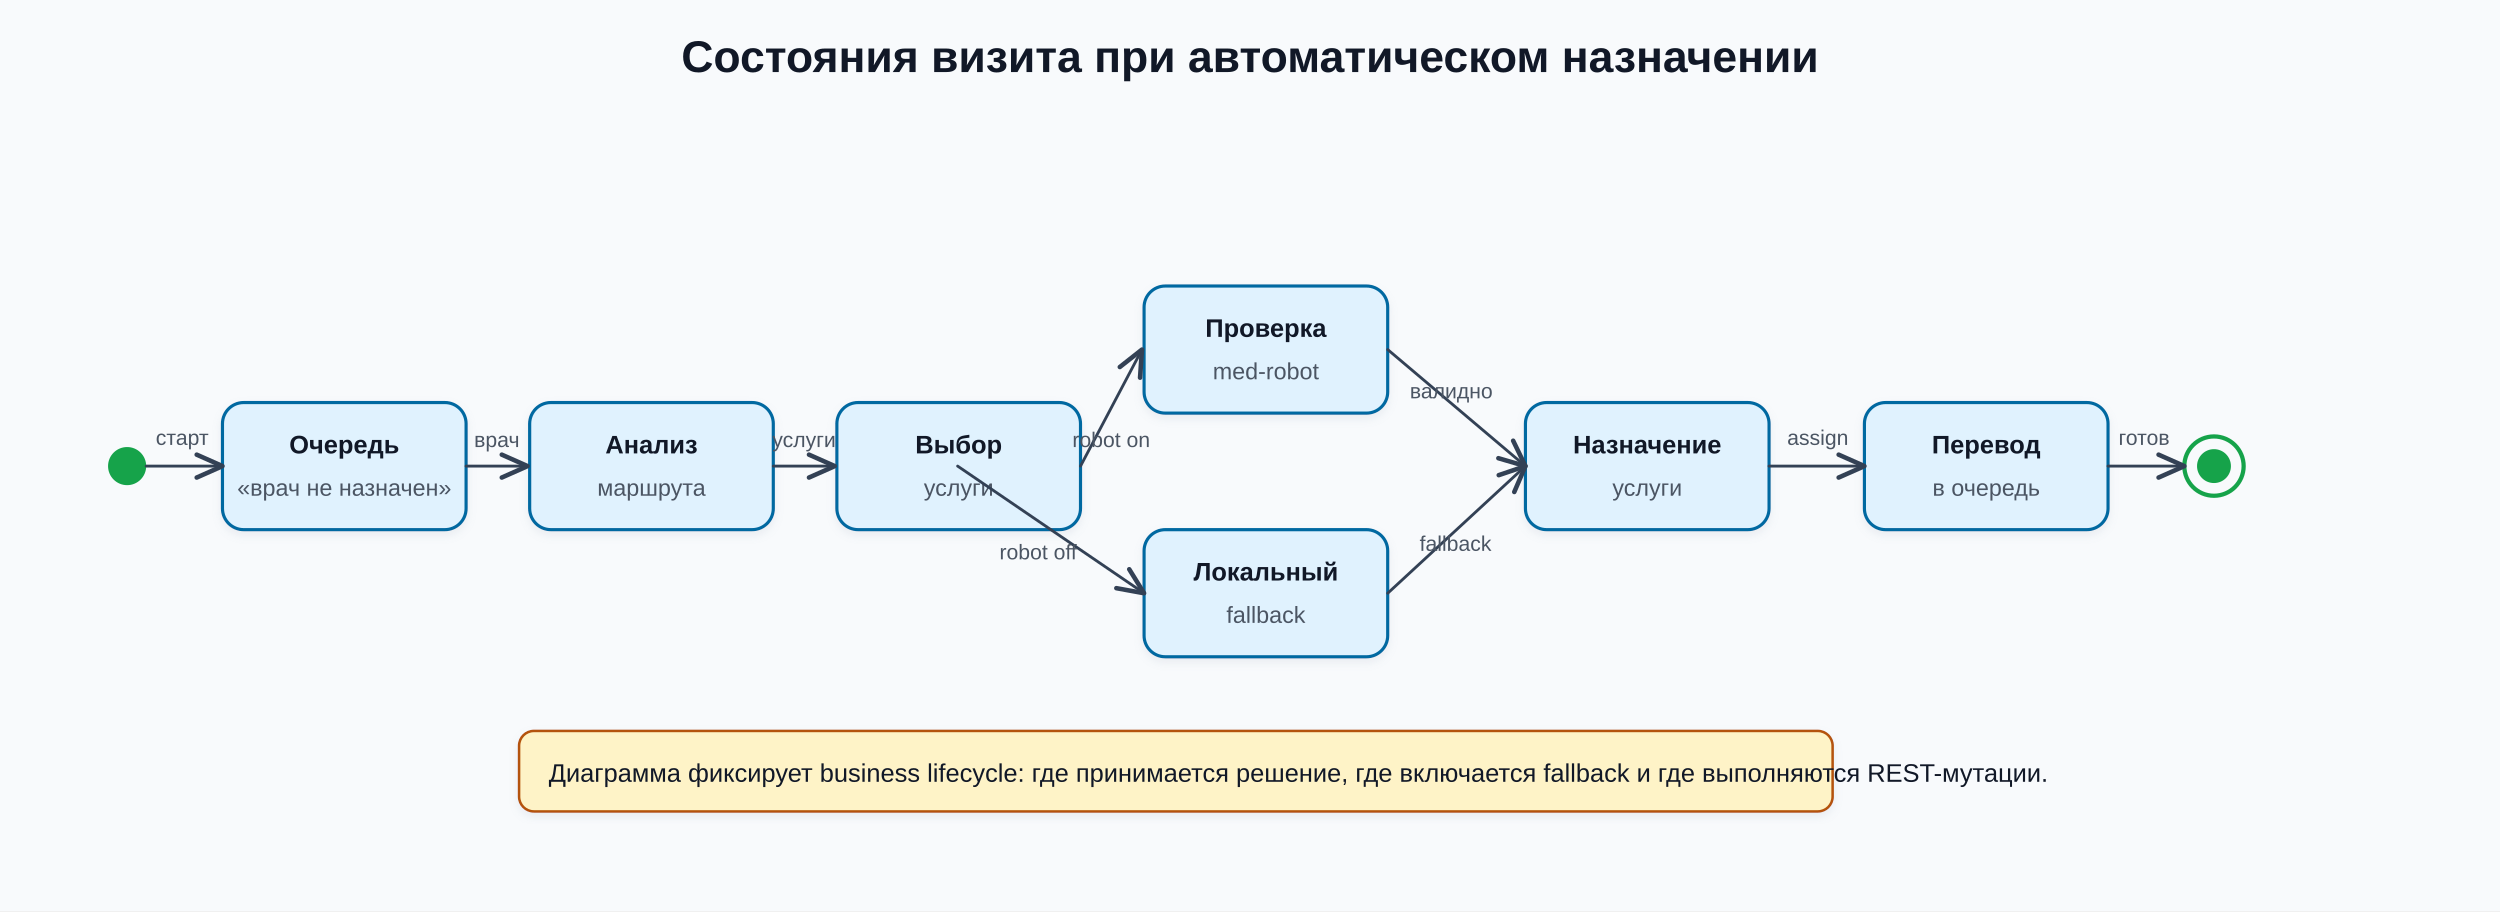
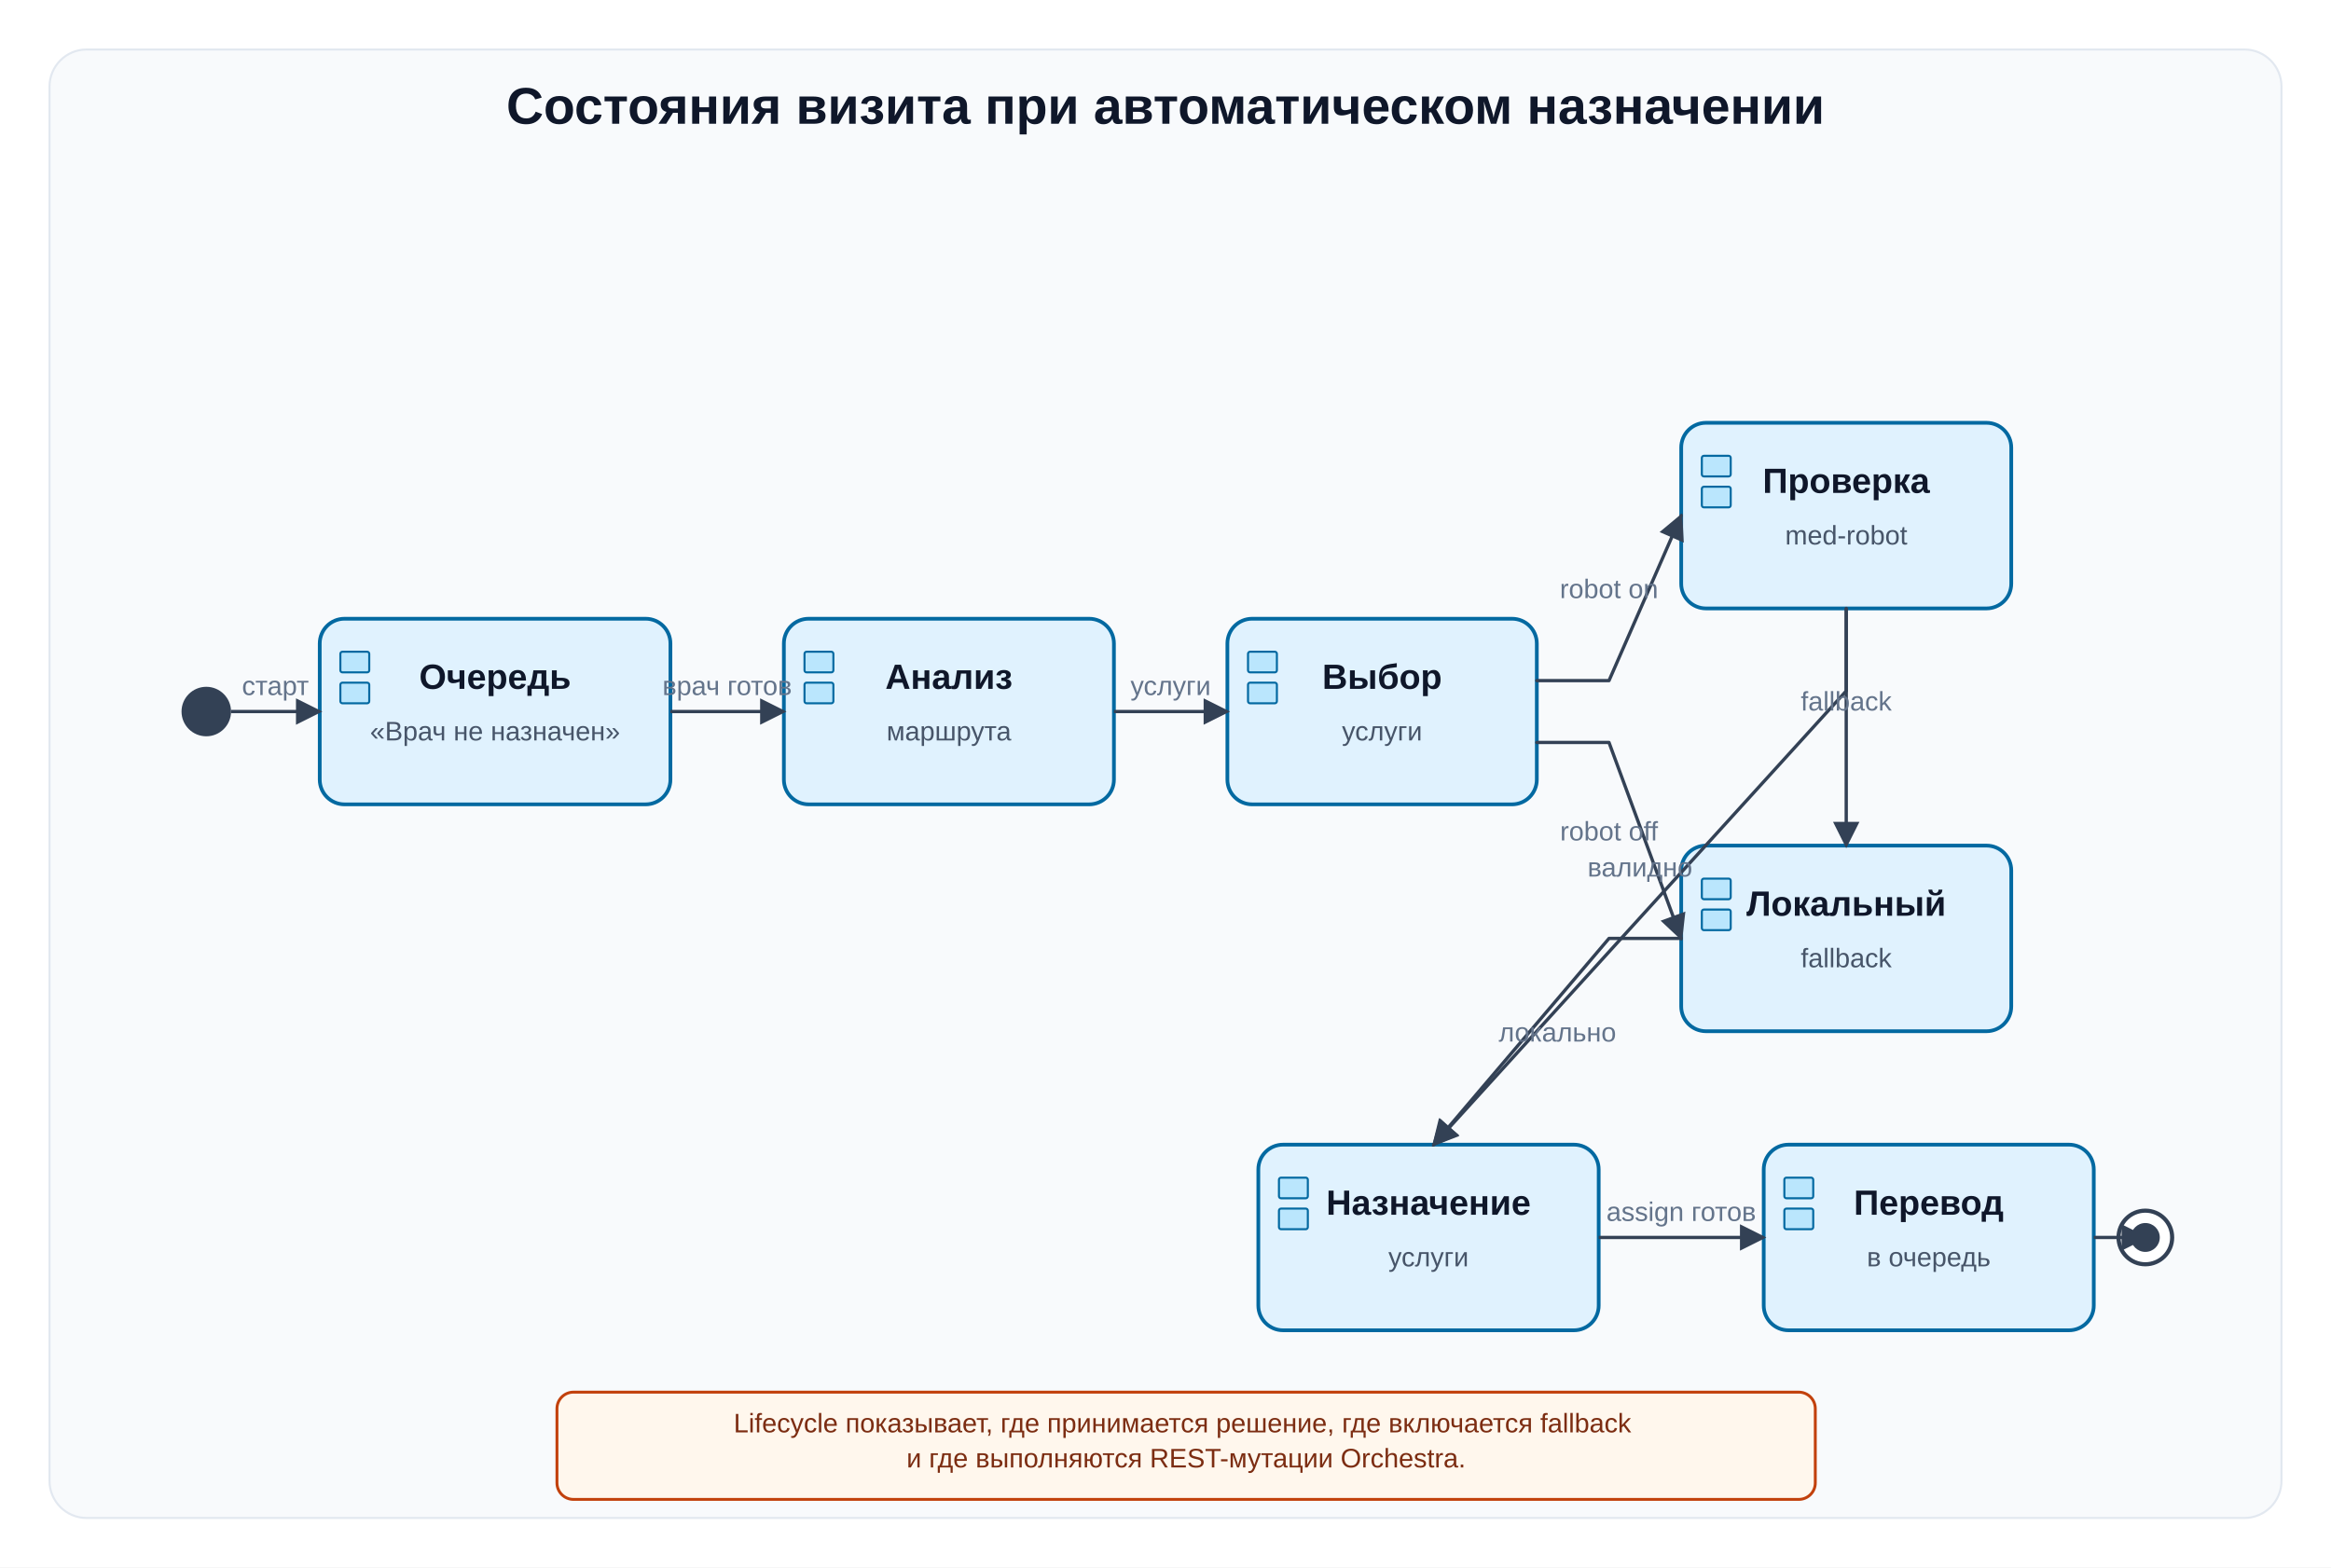
- <svg xmlns="http://www.w3.org/2000/svg" width="1180" height="430" viewBox="0 0 1180 430">
+ <svg xmlns="http://www.w3.org/2000/svg" width="1130" height="760" viewBox="0 0 1130 760" role="img" aria-label="Состояния визита при автоматическом назначении">
  <defs>
-     <marker id="arrow" markerWidth="12" markerHeight="10" refX="10" refY="5" orient="auto" markerUnits="strokeWidth">
-       <path d="M 1 1 L 10 5 L 1 9" fill="none" stroke="#334155" stroke-width="1.6" stroke-linecap="round" stroke-linejoin="round" />
+     <marker id="arrow" viewBox="0 0 10 10" refX="9" refY="5" markerWidth="8" markerHeight="8" orient="auto-start-reverse">
+       <path d="M 0 0 L 10 5 L 0 10 z" fill="#334155" />
    </marker>
-     <marker id="triangle" markerWidth="14" markerHeight="12" refX="12" refY="6" orient="auto" markerUnits="strokeWidth">
-       <path d="M 1 6 L 12 1 L 12 11 Z" fill="#F8FAFC" stroke="#334155" stroke-width="1.5" />
+     <marker id="arrow-dashed" viewBox="0 0 10 10" refX="9" refY="5" markerWidth="8" markerHeight="8" orient="auto-start-reverse">
+       <path d="M 0 0 L 10 5 L 0 10 z" fill="#64748B" />
    </marker>
-     <marker id="green-dot" markerWidth="10" markerHeight="10" refX="5" refY="5" orient="auto">
-       <circle cx="5" cy="5" r="4" fill="#16A34A" />
-     </marker>
-     <filter id="card-shadow" x="-15%" y="-15%" width="130%" height="130%">
-       <feDropShadow dx="0" dy="2" stdDeviation="2" flood-color="#94A3B8" flood-opacity="0.16" />
-     </filter>
  </defs>
-   <rect x="0" y="0" width="1180" height="430" fill="#F8FAFC" />
-   <text x="590.0" y="34" text-anchor="middle" font-family="Segoe UI, Arial, sans-serif" font-size="21" font-weight="700" fill="#111827">Состояния визита при автоматическом назначении</text>
-   <circle cx="60" cy="220" r="9" fill="#16A34A" />
-   <rect x="105" y="190" width="115" height="60" rx="10" ry="10" fill="#E0F2FE" stroke="#0369A1" stroke-width="1.5" filter="url(#card-shadow)" />
-   <text x="162.5" y="214" text-anchor="middle" font-family="Segoe UI, Arial, sans-serif" font-size="12" font-weight="700" fill="#111827" style="">
-     <tspan x="162.5" dy="0">Очередь</tspan>
+   <rect x="0.0" y="0.0" width="1130.0" height="760.0" rx="0.0" fill="#FFFFFF" stroke="none" stroke-width="1" />
+   <rect x="24.0" y="24.0" width="1082.0" height="712.0" rx="18.0" fill="#F8FAFC" stroke="#E2E8F0" stroke-width="1" />
+   <text x="565.0" y="60.0" text-anchor="middle" font-family="Segoe UI, Arial, sans-serif" font-size="25" font-weight="700" fill="#0F172A">Состояния визита при автоматическом назначении</text>
+   <circle cx="100" cy="345" r="12" fill="#334155" />
+   <rect x="155.0" y="300.0" width="170.0" height="90.0" rx="12.0" fill="#E0F2FE" stroke="#0369A1" stroke-width="1.8" />
+   <rect x="165.0" y="316.0" width="14.0" height="10.0" rx="1.0" fill="#BAE6FD" stroke="#0369A1" stroke-width="1" />
+   <rect x="165.0" y="331.0" width="14.0" height="10.0" rx="1.0" fill="#BAE6FD" stroke="#0369A1" stroke-width="1" />
+   <text x="240.0" y="334.0" text-anchor="middle" font-family="Segoe UI, Arial, sans-serif" font-size="17" font-weight="700" fill="#0F172A">
+     <tspan x="240.0" dy="0">Очередь</tspan>
  </text>
-   <text x="162.5" y="234" text-anchor="middle" font-family="Segoe UI, Arial, sans-serif" font-size="11" font-weight="400" fill="#4B5563" style="">
-     <tspan x="162.5" dy="0">«врач не назначен»</tspan>
+   <text x="240.0" y="359.0" text-anchor="middle" font-family="Segoe UI, Arial, sans-serif" font-size="13" font-weight="400" fill="#475569">
+     <tspan x="240.0" dy="0">«Врач не назначен»</tspan>
  </text>
-   <rect x="250" y="190" width="115" height="60" rx="10" ry="10" fill="#E0F2FE" stroke="#0369A1" stroke-width="1.5" filter="url(#card-shadow)" />
-   <text x="307.5" y="214" text-anchor="middle" font-family="Segoe UI, Arial, sans-serif" font-size="12" font-weight="700" fill="#111827" style="">
-     <tspan x="307.5" dy="0">Анализ</tspan>
+   <rect x="380.0" y="300.0" width="160.0" height="90.0" rx="12.0" fill="#E0F2FE" stroke="#0369A1" stroke-width="1.8" />
+   <rect x="390.0" y="316.0" width="14.0" height="10.0" rx="1.0" fill="#BAE6FD" stroke="#0369A1" stroke-width="1" />
+   <rect x="390.0" y="331.0" width="14.0" height="10.0" rx="1.0" fill="#BAE6FD" stroke="#0369A1" stroke-width="1" />
+   <text x="460.0" y="334.0" text-anchor="middle" font-family="Segoe UI, Arial, sans-serif" font-size="17" font-weight="700" fill="#0F172A">
+     <tspan x="460.0" dy="0">Анализ</tspan>
  </text>
-   <text x="307.5" y="234" text-anchor="middle" font-family="Segoe UI, Arial, sans-serif" font-size="11" font-weight="400" fill="#4B5563" style="">
-     <tspan x="307.5" dy="0">маршрута</tspan>
+   <text x="460.0" y="359.0" text-anchor="middle" font-family="Segoe UI, Arial, sans-serif" font-size="13" font-weight="400" fill="#475569">
+     <tspan x="460.0" dy="0">маршрута</tspan>
  </text>
-   <rect x="395" y="190" width="115" height="60" rx="10" ry="10" fill="#E0F2FE" stroke="#0369A1" stroke-width="1.5" filter="url(#card-shadow)" />
-   <text x="452.5" y="214" text-anchor="middle" font-family="Segoe UI, Arial, sans-serif" font-size="12" font-weight="700" fill="#111827" style="">
-     <tspan x="452.5" dy="0">Выбор</tspan>
+   <rect x="595.0" y="300.0" width="150.0" height="90.0" rx="12.0" fill="#E0F2FE" stroke="#0369A1" stroke-width="1.8" />
+   <rect x="605.0" y="316.0" width="14.0" height="10.0" rx="1.0" fill="#BAE6FD" stroke="#0369A1" stroke-width="1" />
+   <rect x="605.0" y="331.0" width="14.0" height="10.0" rx="1.0" fill="#BAE6FD" stroke="#0369A1" stroke-width="1" />
+   <text x="670.0" y="334.0" text-anchor="middle" font-family="Segoe UI, Arial, sans-serif" font-size="17" font-weight="700" fill="#0F172A">
+     <tspan x="670.0" dy="0">Выбор</tspan>
  </text>
-   <text x="452.5" y="234" text-anchor="middle" font-family="Segoe UI, Arial, sans-serif" font-size="11" font-weight="400" fill="#4B5563" style="">
-     <tspan x="452.5" dy="0">услуги</tspan>
+   <text x="670.0" y="359.0" text-anchor="middle" font-family="Segoe UI, Arial, sans-serif" font-size="13" font-weight="400" fill="#475569">
+     <tspan x="670.0" dy="0">услуги</tspan>
  </text>
-   <rect x="540" y="135" width="115" height="60" rx="10" ry="10" fill="#E0F2FE" stroke="#0369A1" stroke-width="1.5" filter="url(#card-shadow)" />
-   <text x="597.5" y="159" text-anchor="middle" font-family="Segoe UI, Arial, sans-serif" font-size="12" font-weight="700" fill="#111827" style="">
-     <tspan x="597.5" dy="0">Проверка</tspan>
+   <rect x="815.0" y="205.0" width="160.0" height="90.0" rx="12.0" fill="#E0F2FE" stroke="#0369A1" stroke-width="1.8" />
+   <rect x="825.0" y="221.0" width="14.0" height="10.0" rx="1.0" fill="#BAE6FD" stroke="#0369A1" stroke-width="1" />
+   <rect x="825.0" y="236.0" width="14.0" height="10.0" rx="1.0" fill="#BAE6FD" stroke="#0369A1" stroke-width="1" />
+   <text x="895.0" y="239.0" text-anchor="middle" font-family="Segoe UI, Arial, sans-serif" font-size="17" font-weight="700" fill="#0F172A">
+     <tspan x="895.0" dy="0">Проверка</tspan>
  </text>
-   <text x="597.5" y="179" text-anchor="middle" font-family="Segoe UI, Arial, sans-serif" font-size="11" font-weight="400" fill="#4B5563" style="">
-     <tspan x="597.5" dy="0">med-robot</tspan>
+   <text x="895.0" y="264.0" text-anchor="middle" font-family="Segoe UI, Arial, sans-serif" font-size="13" font-weight="400" fill="#475569">
+     <tspan x="895.0" dy="0">med-robot</tspan>
  </text>
-   <rect x="540" y="250" width="115" height="60" rx="10" ry="10" fill="#E0F2FE" stroke="#0369A1" stroke-width="1.5" filter="url(#card-shadow)" />
-   <text x="597.5" y="274" text-anchor="middle" font-family="Segoe UI, Arial, sans-serif" font-size="12" font-weight="700" fill="#111827" style="">
-     <tspan x="597.5" dy="0">Локальный</tspan>
+   <rect x="815.0" y="410.0" width="160.0" height="90.0" rx="12.0" fill="#E0F2FE" stroke="#0369A1" stroke-width="1.8" />
+   <rect x="825.0" y="426.0" width="14.0" height="10.0" rx="1.0" fill="#BAE6FD" stroke="#0369A1" stroke-width="1" />
+   <rect x="825.0" y="441.0" width="14.0" height="10.0" rx="1.0" fill="#BAE6FD" stroke="#0369A1" stroke-width="1" />
+   <text x="895.0" y="444.0" text-anchor="middle" font-family="Segoe UI, Arial, sans-serif" font-size="17" font-weight="700" fill="#0F172A">
+     <tspan x="895.0" dy="0">Локальный</tspan>
  </text>
-   <text x="597.5" y="294" text-anchor="middle" font-family="Segoe UI, Arial, sans-serif" font-size="11" font-weight="400" fill="#4B5563" style="">
-     <tspan x="597.5" dy="0">fallback</tspan>
+   <text x="895.0" y="469.0" text-anchor="middle" font-family="Segoe UI, Arial, sans-serif" font-size="13" font-weight="400" fill="#475569">
+     <tspan x="895.0" dy="0">fallback</tspan>
  </text>
-   <rect x="720" y="190" width="115" height="60" rx="10" ry="10" fill="#E0F2FE" stroke="#0369A1" stroke-width="1.5" filter="url(#card-shadow)" />
-   <text x="777.5" y="214" text-anchor="middle" font-family="Segoe UI, Arial, sans-serif" font-size="12" font-weight="700" fill="#111827" style="">
-     <tspan x="777.5" dy="0">Назначение</tspan>
+   <rect x="610.0" y="555.0" width="165.0" height="90.0" rx="12.0" fill="#E0F2FE" stroke="#0369A1" stroke-width="1.8" />
+   <rect x="620.0" y="571.0" width="14.0" height="10.0" rx="1.0" fill="#BAE6FD" stroke="#0369A1" stroke-width="1" />
+   <rect x="620.0" y="586.0" width="14.0" height="10.0" rx="1.0" fill="#BAE6FD" stroke="#0369A1" stroke-width="1" />
+   <text x="692.5" y="589.0" text-anchor="middle" font-family="Segoe UI, Arial, sans-serif" font-size="17" font-weight="700" fill="#0F172A">
+     <tspan x="692.5" dy="0">Назначение</tspan>
  </text>
-   <text x="777.5" y="234" text-anchor="middle" font-family="Segoe UI, Arial, sans-serif" font-size="11" font-weight="400" fill="#4B5563" style="">
-     <tspan x="777.5" dy="0">услуги</tspan>
+   <text x="692.5" y="614.0" text-anchor="middle" font-family="Segoe UI, Arial, sans-serif" font-size="13" font-weight="400" fill="#475569">
+     <tspan x="692.5" dy="0">услуги</tspan>
  </text>
-   <rect x="880" y="190" width="115" height="60" rx="10" ry="10" fill="#E0F2FE" stroke="#0369A1" stroke-width="1.5" filter="url(#card-shadow)" />
-   <text x="937.5" y="214" text-anchor="middle" font-family="Segoe UI, Arial, sans-serif" font-size="12" font-weight="700" fill="#111827" style="">
-     <tspan x="937.5" dy="0">Перевод</tspan>
+   <rect x="855.0" y="555.0" width="160.0" height="90.0" rx="12.0" fill="#E0F2FE" stroke="#0369A1" stroke-width="1.8" />
+   <rect x="865.0" y="571.0" width="14.0" height="10.0" rx="1.0" fill="#BAE6FD" stroke="#0369A1" stroke-width="1" />
+   <rect x="865.0" y="586.0" width="14.0" height="10.0" rx="1.0" fill="#BAE6FD" stroke="#0369A1" stroke-width="1" />
+   <text x="935.0" y="589.0" text-anchor="middle" font-family="Segoe UI, Arial, sans-serif" font-size="17" font-weight="700" fill="#0F172A">
+     <tspan x="935.0" dy="0">Перевод</tspan>
  </text>
-   <text x="937.5" y="234" text-anchor="middle" font-family="Segoe UI, Arial, sans-serif" font-size="11" font-weight="400" fill="#4B5563" style="">
-     <tspan x="937.5" dy="0">в очередь</tspan>
+   <text x="935.0" y="614.0" text-anchor="middle" font-family="Segoe UI, Arial, sans-serif" font-size="13" font-weight="400" fill="#475569">
+     <tspan x="935.0" dy="0">в очередь</tspan>
  </text>
-   <circle cx="1045" cy="220" r="14" fill="none" stroke="#16A34A" stroke-width="2" />
-   <circle cx="1045" cy="220" r="8" fill="#16A34A" />
-   <line x1="69" y1="220" x2="105" y2="220" stroke="#334155" stroke-width="1.35" stroke-linecap="round" marker-end="url(#arrow)" />
-   <text x="86" y="210" text-anchor="middle" font-family="Segoe UI, Arial, sans-serif" font-size="10" font-weight="400" fill="#4B5563" style="">
-     <tspan x="86" dy="0">старт</tspan>
-   </text>
-   <line x1="220" y1="220" x2="249" y2="220" stroke="#334155" stroke-width="1.35" stroke-linecap="round" marker-end="url(#arrow)" />
-   <text x="234.5" y="211" text-anchor="middle" font-family="Segoe UI, Arial, sans-serif" font-size="10" font-weight="400" fill="#4B5563" style="">
-     <tspan x="234.5" dy="0">врач</tspan>
-   </text>
-   <line x1="365" y1="220" x2="394" y2="220" stroke="#334155" stroke-width="1.35" stroke-linecap="round" marker-end="url(#arrow)" />
-   <text x="379.5" y="211" text-anchor="middle" font-family="Segoe UI, Arial, sans-serif" font-size="10" font-weight="400" fill="#4B5563" style="">
-     <tspan x="379.5" dy="0">услуги</tspan>
-   </text>
-   <line x1="510" y1="220" x2="539" y2="165" stroke="#334155" stroke-width="1.35" stroke-linecap="round" marker-end="url(#arrow)" />
-   <text x="524.5" y="211" text-anchor="middle" font-family="Segoe UI, Arial, sans-serif" font-size="10" font-weight="400" fill="#4B5563" style="">
-     <tspan x="524.5" dy="0">robot on</tspan>
-   </text>
-   <line x1="452" y1="220" x2="540" y2="280" stroke="#334155" stroke-width="1.35" stroke-linecap="round" marker-end="url(#arrow)" />
-   <text x="490" y="264" text-anchor="middle" font-family="Segoe UI, Arial, sans-serif" font-size="10" font-weight="400" fill="#4B5563" style="">
-     <tspan x="490" dy="0">robot off</tspan>
-   </text>
-   <line x1="655" y1="165" x2="720" y2="220" stroke="#334155" stroke-width="1.35" stroke-linecap="round" marker-end="url(#arrow)" />
-   <text x="685" y="188" text-anchor="middle" font-family="Segoe UI, Arial, sans-serif" font-size="10" font-weight="400" fill="#4B5563" style="">
-     <tspan x="685" dy="0">валидно</tspan>
-   </text>
-   <line x1="655" y1="280" x2="720" y2="220" stroke="#334155" stroke-width="1.35" stroke-linecap="round" marker-end="url(#arrow)" />
-   <text x="687" y="260" text-anchor="middle" font-family="Segoe UI, Arial, sans-serif" font-size="10" font-weight="400" fill="#4B5563" style="">
-     <tspan x="687" dy="0">fallback</tspan>
-   </text>
-   <line x1="835" y1="220" x2="880" y2="220" stroke="#334155" stroke-width="1.35" stroke-linecap="round" marker-end="url(#arrow)" />
-   <text x="858" y="210" text-anchor="middle" font-family="Segoe UI, Arial, sans-serif" font-size="10" font-weight="400" fill="#4B5563" style="">
-     <tspan x="858" dy="0">assign</tspan>
-   </text>
-   <line x1="995" y1="220" x2="1031" y2="220" stroke="#334155" stroke-width="1.35" stroke-linecap="round" marker-end="url(#arrow)" />
-   <text x="1012" y="210" text-anchor="middle" font-family="Segoe UI, Arial, sans-serif" font-size="10" font-weight="400" fill="#4B5563" style="">
-     <tspan x="1012" dy="0">готов</tspan>
-   </text>
-   <rect x="245" y="345" width="620" height="38" rx="7" ry="7" fill="#FEF3C7" stroke="#B45309" stroke-width="1.2" filter="url(#card-shadow)" />
-   <text x="259" y="369" text-anchor="start" font-family="Segoe UI, Arial, sans-serif" font-size="12" font-weight="400" fill="#111827" style="">
-     <tspan x="259" dy="0">Диаграмма фиксирует business lifecycle: где принимается решение, где включается fallback и где выполняются REST-мутации.</tspan>
+   <circle cx="1040" cy="600" r="13" fill="#FFFFFF" stroke="#334155" stroke-width="2" />
+   <circle cx="1040" cy="600" r="7" fill="#334155" />
+   <path d="M 112.0 345.0 L 155.0 345.0" fill="none" stroke="#334155" stroke-width="1.6" marker-end="url(#arrow)" />
+   <text x="133.5" y="337.0" text-anchor="middle" font-family="Segoe UI, Arial, sans-serif" font-size="13" font-weight="400" fill="#64748B">старт</text>
+   <path d="M 325.0 345.0 L 380.0 345.0" fill="none" stroke="#334155" stroke-width="1.6" marker-end="url(#arrow)" />
+   <text x="352.5" y="337.0" text-anchor="middle" font-family="Segoe UI, Arial, sans-serif" font-size="13" font-weight="400" fill="#64748B">врач готов</text>
+   <path d="M 540.0 345.0 L 595.0 345.0" fill="none" stroke="#334155" stroke-width="1.6" marker-end="url(#arrow)" />
+   <text x="567.5" y="337.0" text-anchor="middle" font-family="Segoe UI, Arial, sans-serif" font-size="13" font-weight="400" fill="#64748B">услуги</text>
+   <path d=" M 745.0 330.0 L 780.0 330.0 L 815.0 250.0" fill="none" stroke="#334155" stroke-width="1.6" stroke-linejoin="round" stroke-linecap="round" marker-end="url(#arrow)" />
+   <text x="780.0" y="290.0" text-anchor="middle" font-family="Segoe UI, Arial, sans-serif" font-size="13" font-weight="400" fill="#64748B">robot on</text>
+   <path d=" M 745.0 360.0 L 780.0 360.0 L 815.0 455.0" fill="none" stroke="#334155" stroke-width="1.6" stroke-linejoin="round" stroke-linecap="round" marker-end="url(#arrow)" />
+   <text x="780.0" y="407.5" text-anchor="middle" font-family="Segoe UI, Arial, sans-serif" font-size="13" font-weight="400" fill="#64748B">robot off</text>
+   <path d=" M 895.0 295.0 L 895.0 335.0 L 695.0 555.0" fill="none" stroke="#334155" stroke-width="1.6" stroke-linejoin="round" stroke-linecap="round" marker-end="url(#arrow)" />
+   <text x="795.0" y="425.0" text-anchor="middle" font-family="Segoe UI, Arial, sans-serif" font-size="13" font-weight="400" fill="#64748B">валидно</text>
+   <path d="M 895.0 295.0 L 895.0 410.0" fill="none" stroke="#334155" stroke-width="1.6" marker-end="url(#arrow)" />
+   <text x="895.0" y="344.5" text-anchor="middle" font-family="Segoe UI, Arial, sans-serif" font-size="13" font-weight="400" fill="#64748B">fallback</text>
+   <path d=" M 815.0 455.0 L 780.0 455.0 L 695.0 555.0" fill="none" stroke="#334155" stroke-width="1.6" stroke-linejoin="round" stroke-linecap="round" marker-end="url(#arrow)" />
+   <text x="755.0" y="505.0" text-anchor="middle" font-family="Segoe UI, Arial, sans-serif" font-size="13" font-weight="400" fill="#64748B">локально</text>
+   <path d="M 775.0 600.0 L 855.0 600.0" fill="none" stroke="#334155" stroke-width="1.6" marker-end="url(#arrow)" />
+   <text x="815.0" y="592.0" text-anchor="middle" font-family="Segoe UI, Arial, sans-serif" font-size="13" font-weight="400" fill="#64748B">assign готов</text>
+   <path d="M 1015.0 600.0 L 1040.0 600.0" fill="none" stroke="#334155" stroke-width="1.6" marker-end="url(#arrow)" />
+   <rect x="270.0" y="675.0" width="610.0" height="52.0" rx="8.0" fill="#FFF7ED" stroke="#C2410C" stroke-width="1.4" />
+   <text x="575.0" y="694.5" text-anchor="middle" font-family="Segoe UI, Arial, sans-serif" font-size="13" font-weight="400" fill="#7C2D12">
+     <tspan x="575.0" dy="0">Lifecycle показывает, где принимается решение, где включается fallback</tspan>
+     <tspan x="575.0" dy="17">и где выполняются REST-мутации Orchestra.</tspan>
  </text>
</svg>
